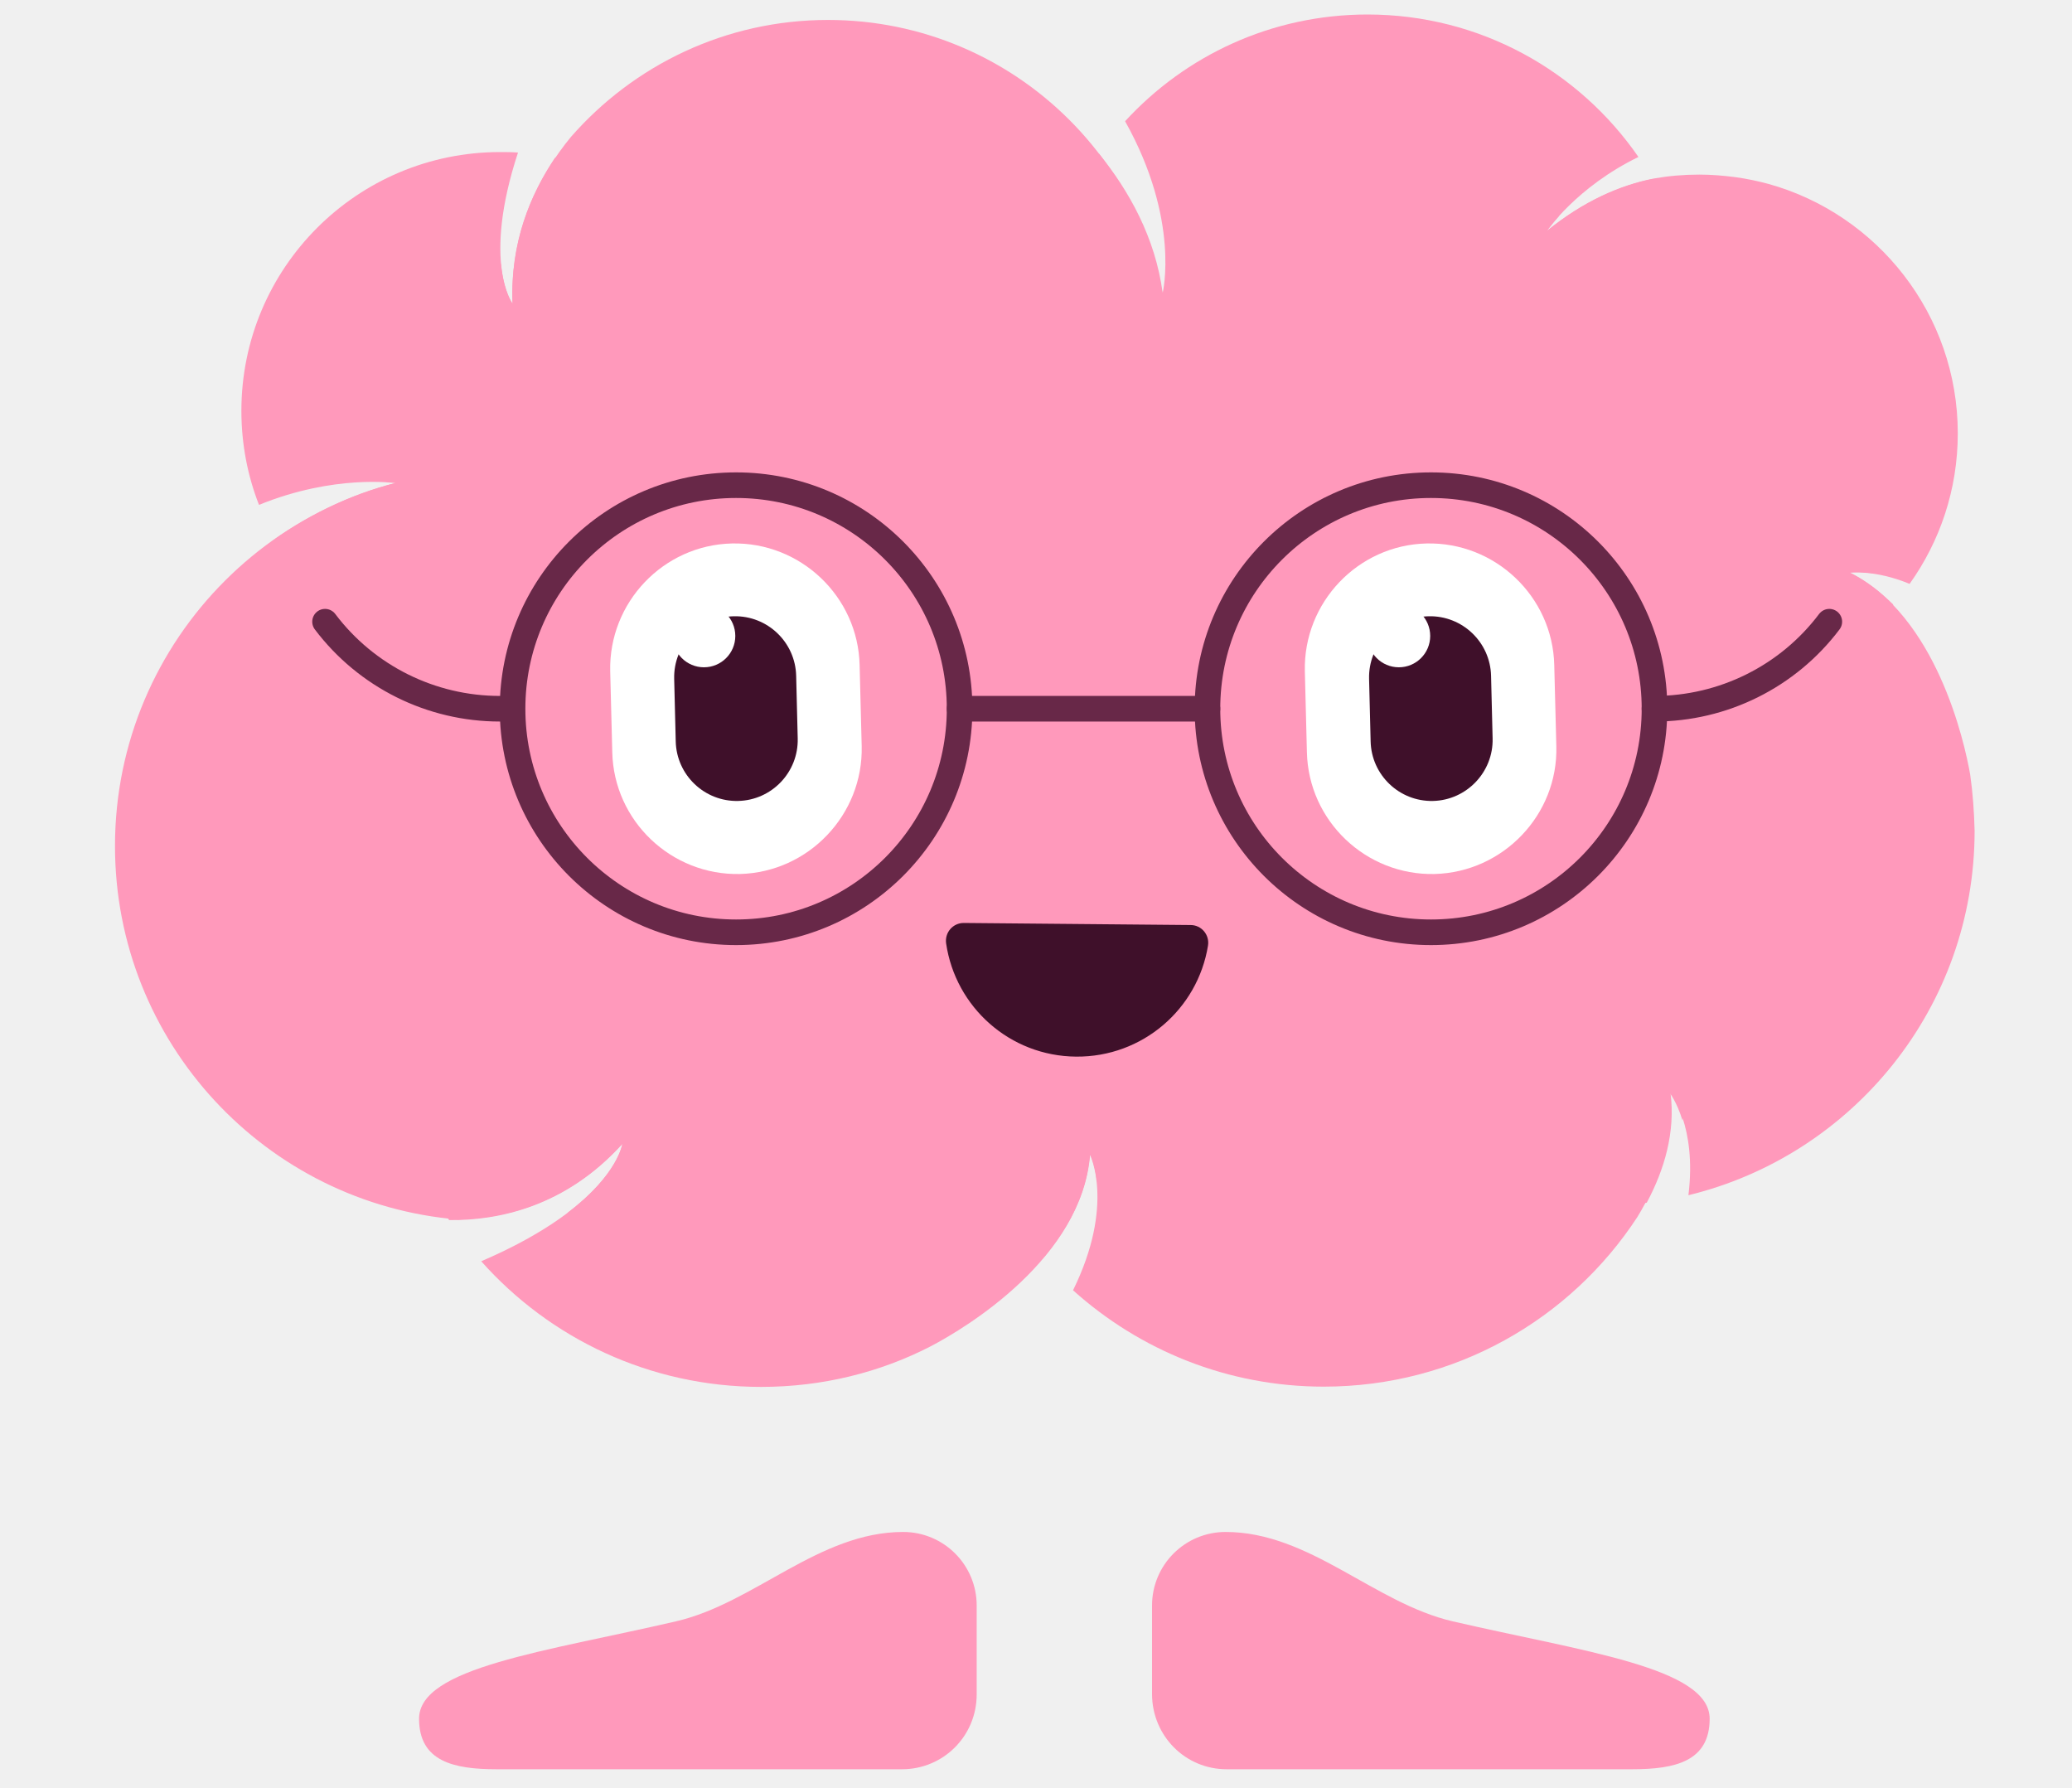
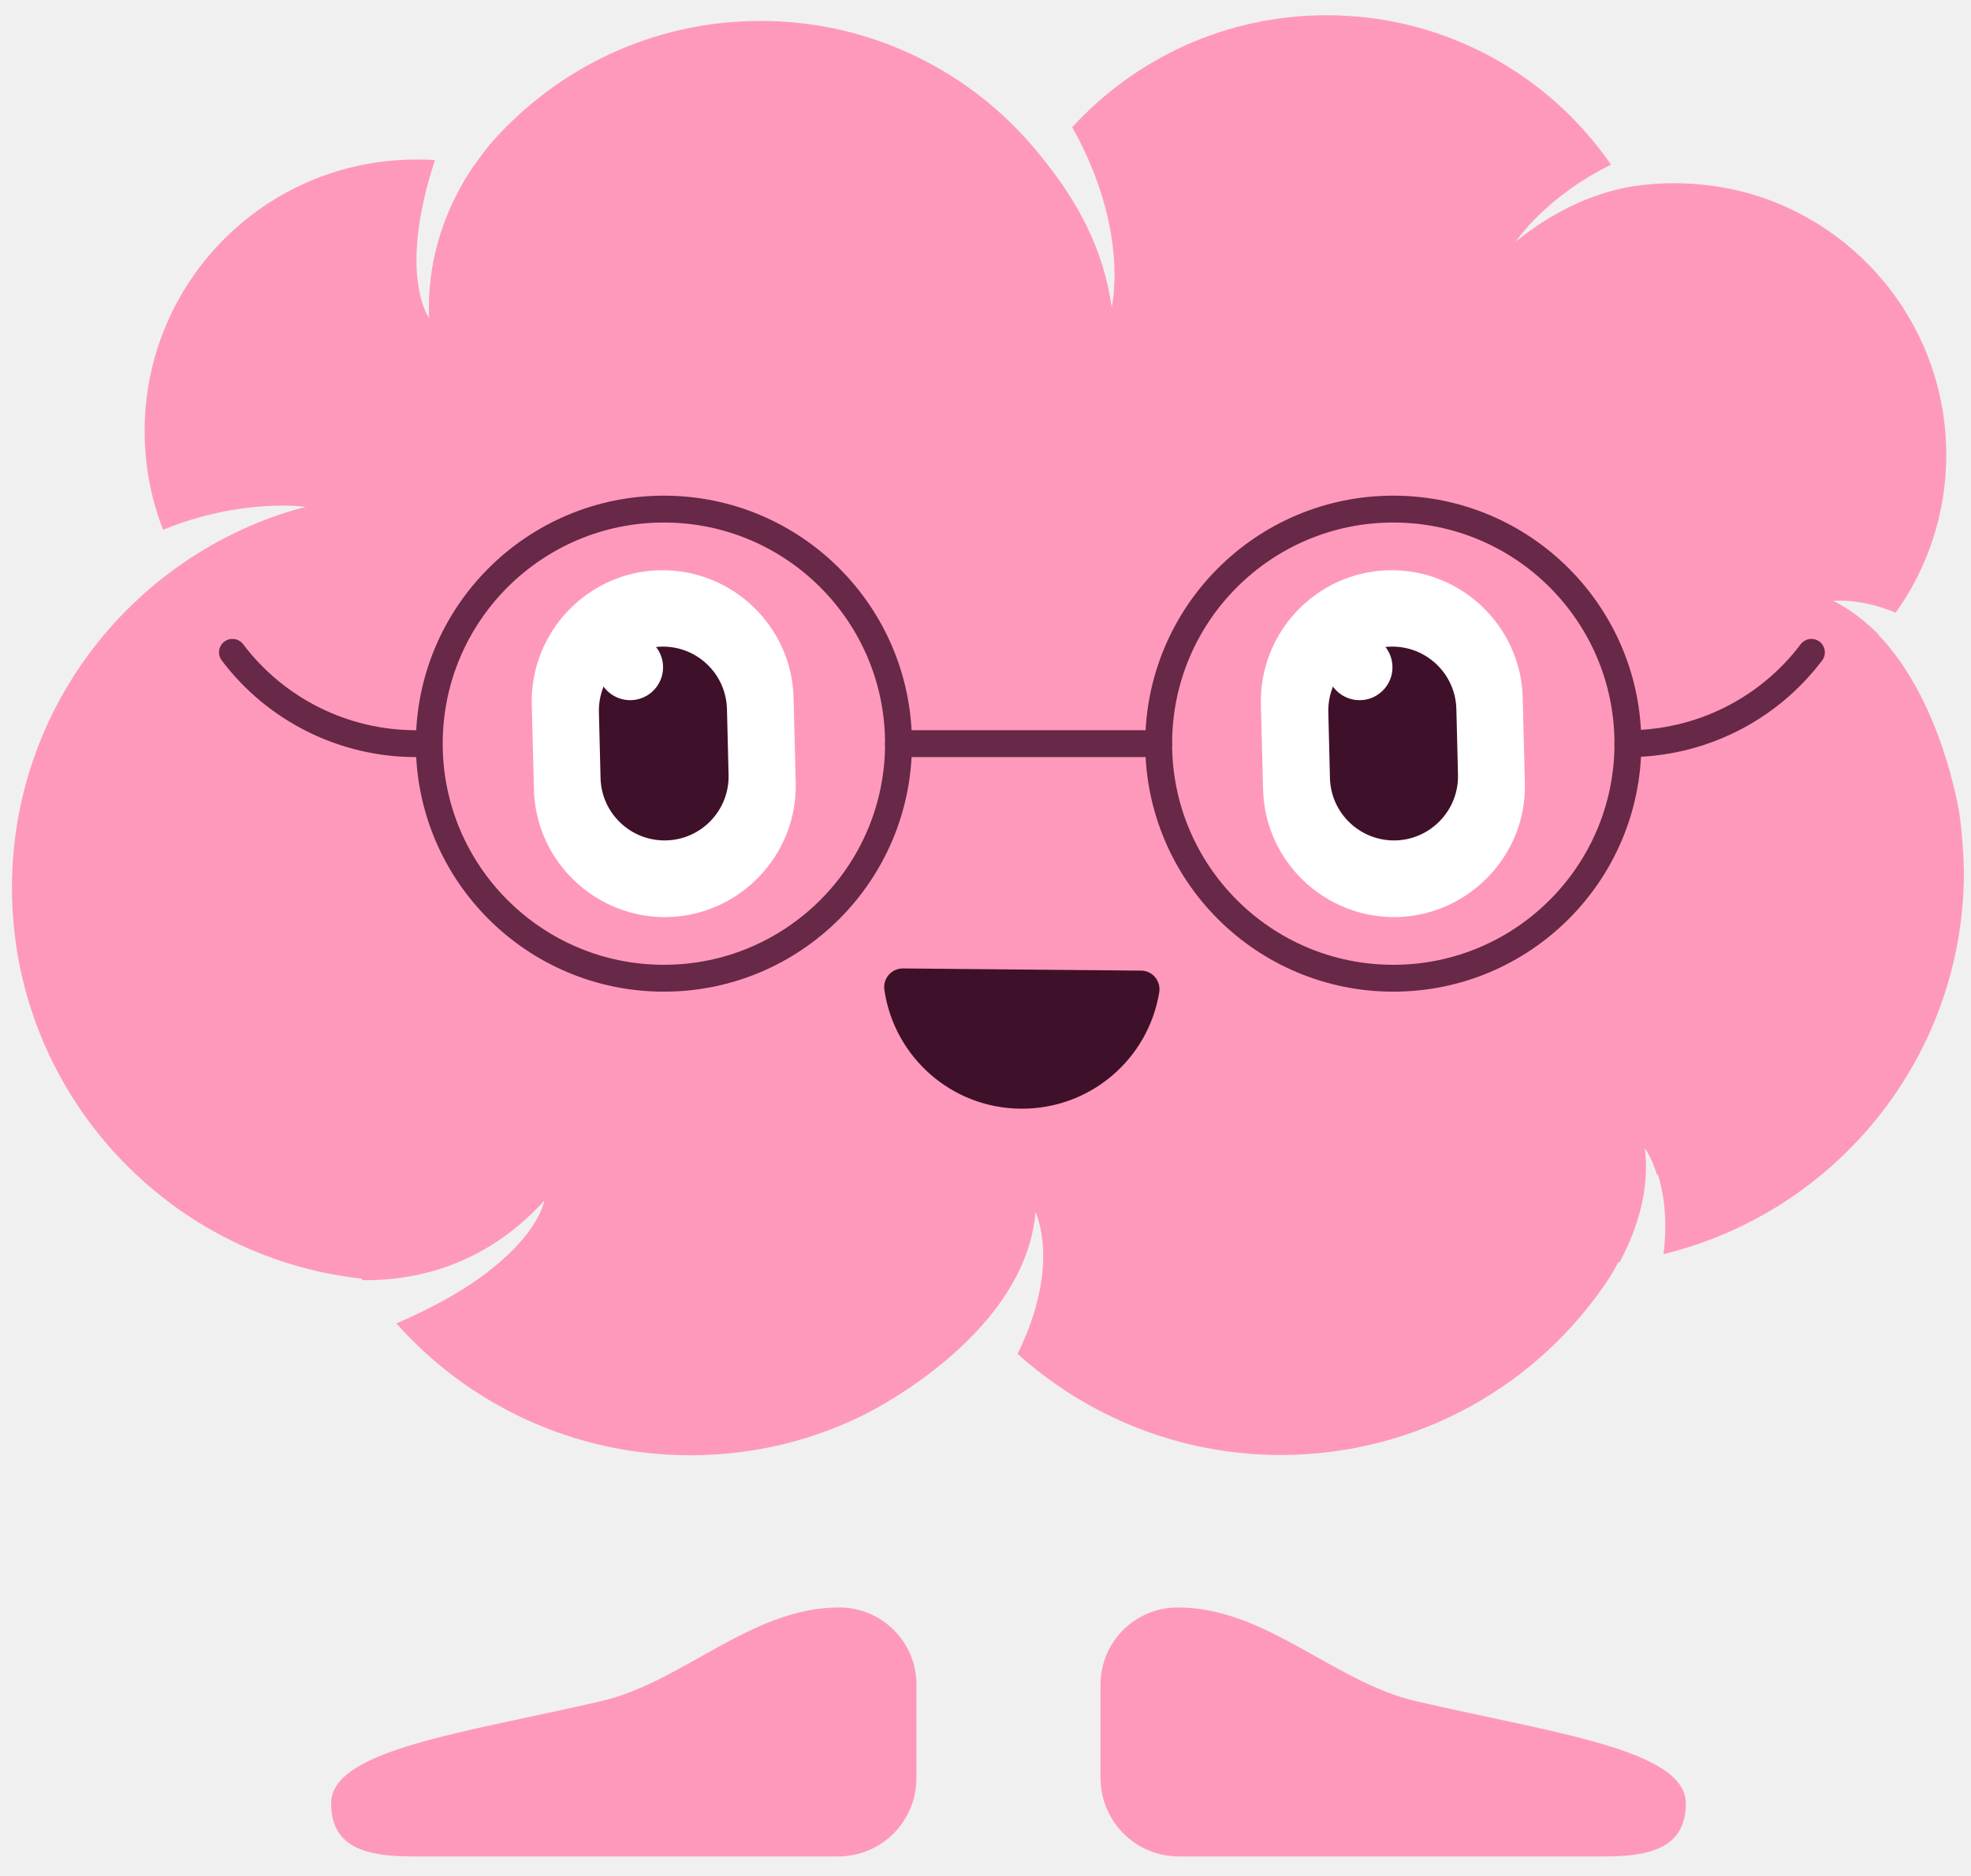
- <svg xmlns="http://www.w3.org/2000/svg" version="1.2" id="Layer_1" x="0px" y="0px" viewBox="930 450 800 690" overflow="visible" xml:space="preserve">
+ <svg xmlns="http://www.w3.org/2000/svg" version="1.2" id="Layer_1" x="0px" y="0px" viewBox="970 450 725 690" overflow="visible" xml:space="preserve">
  <defs id="defs81" />
  <g id="g72">
    <path fill="#FF99BB" d="M1527.2,539.2c0,0,11.5-17,35.4-28.6c-22.9-33.2-61.2-55-104.6-55c-37.1,0-70.4,15.9-93.6,41.2   c21.4,38.2,14.5,66.3,14.5,66.3c-2.8-21.3-13-39.5-24.6-53.8c-14.7,20.7-23.3,46-23.3,73.3c0,70.1,56.8,127,127,127   c70.1,0,127-56.8,127-127c0-23.1-6.2-44.8-17-63.5C1554.9,521.8,1541.2,527.9,1527.2,539.2z" id="path2" />
    <path fill="#FF99BB" d="M1144.3,510.9c-9.5,14.1-17.4,32.9-16.4,56.3c0,0-11.9-15.7,2.1-58.3c-2.3-0.2-4.6-0.2-6.9-0.2   c-55.2,0-99.9,44.7-99.9,99.9c0,12.8,2.4,25.1,6.8,36.3c29.2-11.9,52.6-8.4,52.6-8.4c-17.7,4.4-33.4,12.5-46.3,21.5   c17.2,30.2,49.6,50.5,86.9,50.5c55.2,0,99.9-44.7,99.9-99.9C1223.1,560.7,1189.3,520.6,1144.3,510.9z" id="path4" />
    <path fill="#FF99BB" d="M1644.1,671.1c0,0,9.7-1.3,23.2,4.3c11.7-16.4,18.6-36.4,18.6-58.1c0-45.9-31-84.6-73.1-96.3   c-4.1-1.1-8.3-2-12.7-2.6c-4.6-0.6-9.2-1-14-1c-6,0-11.8,0.5-17.5,1.5c-13.2,2.6-27.1,8.7-41.3,20.2c0,0,1.6-2.3,4.8-5.9   c-27.6,17.8-45.8,48.8-45.8,84c0,55.2,44.7,99.9,99.9,99.9c29.8,0,56.5-13,74.8-33.7C1656,678.5,1650.5,674.2,1644.1,671.1z" id="path6" />
    <path fill="#FF99BB" d="M1249.7,457.7c-39.6,0-75.1,17.5-99.3,45.2c-12,14.6-23.6,36.2-22.5,64.4c0,0-3.5-4.6-4.5-15.6   c-3.6,12-5.5,24.6-5.5,37.8c0,72.8,59,131.8,131.8,131.8s131.8-59,131.8-131.8S1322.5,457.7,1249.7,457.7z" id="path8" />
    <path fill="#FF99BB" d="M1690.7,749.1c-2.2-12.8-13.1-61.4-46.5-78.1c0,0,3.3-0.5,8.8,0.3c-26.4-28-63.9-45.5-105.4-45.5   c-79.9,0-144.8,64.8-144.8,144.8s64.8,144.8,144.8,144.8c6.2,0,12.2-0.4,18.2-1.1c6.8-12.7,11.1-27.2,9.2-42.3   c0,0,10.2,12.7,6.9,39.4c63.4-15.4,110.5-72.5,110.5-140.7C1692.2,763.3,1691.7,756.1,1690.7,749.1z" id="path10" />
    <path fill="#FF99BB" d="M1586,840.6c0-79.9-64.8-144.8-144.8-144.8c-79.9,0-144.8,64.8-144.8,144.8c0,36.6,13.6,70.1,36,95.5   c9.6-11.2,17.2-24.8,18.4-40.4c0,0,9.8,19.3-6.5,52.4c25.7,23.1,59.6,37.2,96.8,37.2c50.7,0,95.3-26,121.1-65.5   c8.5-14,14.6-30.6,12.4-48c0,0,2.8,3.5,5,10.7C1583.9,869.3,1586,855.2,1586,840.6z" id="path12" />
    <path fill="#FF99BB" d="M1223.9,695.9c-79.9,0-144.8,64.8-144.8,144.8c0,29.7,8.9,57.3,24.3,80.3c19,0.2,44.9-5.1,66.9-29.4   c0,0-3.1,23.2-54.5,45.3c26.5,29.8,65.1,48.5,108.1,48.5c23.6,0,45.9-5.6,65.5-15.7c13.9-7.3,58.3-34.1,61.5-74   c0,0,1.7,3.3,2.5,9.5c9.7-19.5,15.2-41.4,15.2-64.6C1368.6,760.7,1303.8,695.9,1223.9,695.9z" id="path14" />
    <path fill="#FF99BB" d="M1119.2,631.8c-79.9,0-144.8,64.8-144.8,144.8c0,75.8,58.3,138.1,132.6,144.2c18.6-0.5,42.7-6.5,63.3-29.3   c0,0-1.6,11.9-21.3,26.8c65.7-13.7,115-71.9,115-141.7C1263.9,696.7,1199.1,631.8,1119.2,631.8z" id="path16" />
    <circle fill="#FF99BB" cx="1371" cy="709.5" r="131.8" id="circle18" />
    <path fill="#3F102A" d="M1389.7,807.1c4.2,0,7.4,3.8,6.7,8c-4,24.5-25.3,43-50.9,42.8c-25.6-0.2-46.6-19.1-50.2-43.7   c-0.6-4.2,2.6-7.9,6.8-7.9L1389.7,807.1z" id="path22" />
    <g id="g52">
      <circle fill="#682848" cx="1218" cy="720.5" r="20" id="circle24" />
      <g id="g32">
        <path fill="#FFFFFF" d="M1215.7,787.4L1215.7,787.4c-26.5,0.6-48.7-20.5-49.3-47l-0.8-31.3c-0.6-26.5,20.5-48.7,47-49.3h0     c26.5-0.6,48.7,20.5,49.3,47l0.8,31.3C1263.3,764.5,1242.2,786.7,1215.7,787.4z" id="path26" />
        <path fill="#3F102A" d="M1215,759.2L1215,759.2c-13,0.3-23.8-10-24.1-23l-0.6-24.2c-0.3-13,10-23.8,23-24.1l0,0     c13-0.3,23.8,10,24.1,23l0.6,24.2C1238.3,748.1,1228,758.9,1215,759.2z" id="path28" />
        <circle fill="#FFFFFF" cx="1201.8" cy="695.5" r="12.1" id="circle30" />
      </g>
      <circle fill="none" stroke="#682848" stroke-width="9.884" stroke-linecap="round" stroke-miterlimit="10" cx="1214.2" cy="723.6" r="86.3" id="circle34" />
      <g id="g42">
        <path fill="#FFFFFF" d="M1483.9,787.4L1483.9,787.4c-26.5,0.6-48.7-20.5-49.3-47l-0.8-31.3c-0.6-26.5,20.5-48.7,47-49.3h0     c26.5-0.6,48.7,20.5,49.3,47l0.8,31.3C1531.6,764.5,1510.4,786.7,1483.9,787.4z" id="path36" />
        <path fill="#3F102A" d="M1483.3,759.2L1483.3,759.2c-13,0.3-23.8-10-24.1-23l-0.6-24.2c-0.3-13,10-23.8,23-24.1l0,0     c13-0.3,23.8,10,24.1,23l0.6,24.2C1506.6,748.1,1496.2,758.9,1483.3,759.2z" id="path38" />
        <circle fill="#FFFFFF" cx="1470.1" cy="695.5" r="12.1" id="circle40" />
      </g>
      <circle fill="none" stroke="#682848" stroke-width="9.884" stroke-linecap="round" stroke-miterlimit="10" cx="1482.5" cy="723.6" r="86.3" id="circle44" />
      <line fill="none" stroke="#682848" stroke-width="9.884" stroke-linecap="round" stroke-miterlimit="10" x1="1300.5" y1="723.6" x2="1396.2" y2="723.6" id="line46" />
      <path fill="none" stroke="#682848" stroke-width="9.884" stroke-linecap="round" stroke-miterlimit="10" d="M1636.3,690    c-16,21.2-41,33.6-67.5,33.6l0,0" id="path48" />
      <path fill="none" stroke="#682848" stroke-width="9.884" stroke-linecap="round" stroke-miterlimit="10" d="M1055.5,690    c16,21.2,41,33.6,67.5,33.6h0" id="path50" />
    </g>
    <path fill="#FF99BB" d="M1278.3,1133h-156.6c-16.5,0-29.9-3-29.9-19.5v0c0-19.8,48.7-25.9,99.2-37.6c30.3-7,55.2-34.5,87.7-34.5   l0,0c15.7,0,28.4,12.7,28.4,28.4v34.3C1307.1,1120.2,1294.2,1133,1278.3,1133z" id="path68" />
    <path fill="#FF99BB" d="M1403.6,1133h156.6c16.5,0,29.9-3,29.9-19.5v0c0-19.8-48.7-25.9-99.2-37.6c-30.3-7-55.2-34.5-87.7-34.5l0,0   c-15.7,0-28.4,12.7-28.4,28.4v34.3C1374.9,1120.2,1387.7,1133,1403.6,1133z" id="path70" />
  </g>
</svg>
